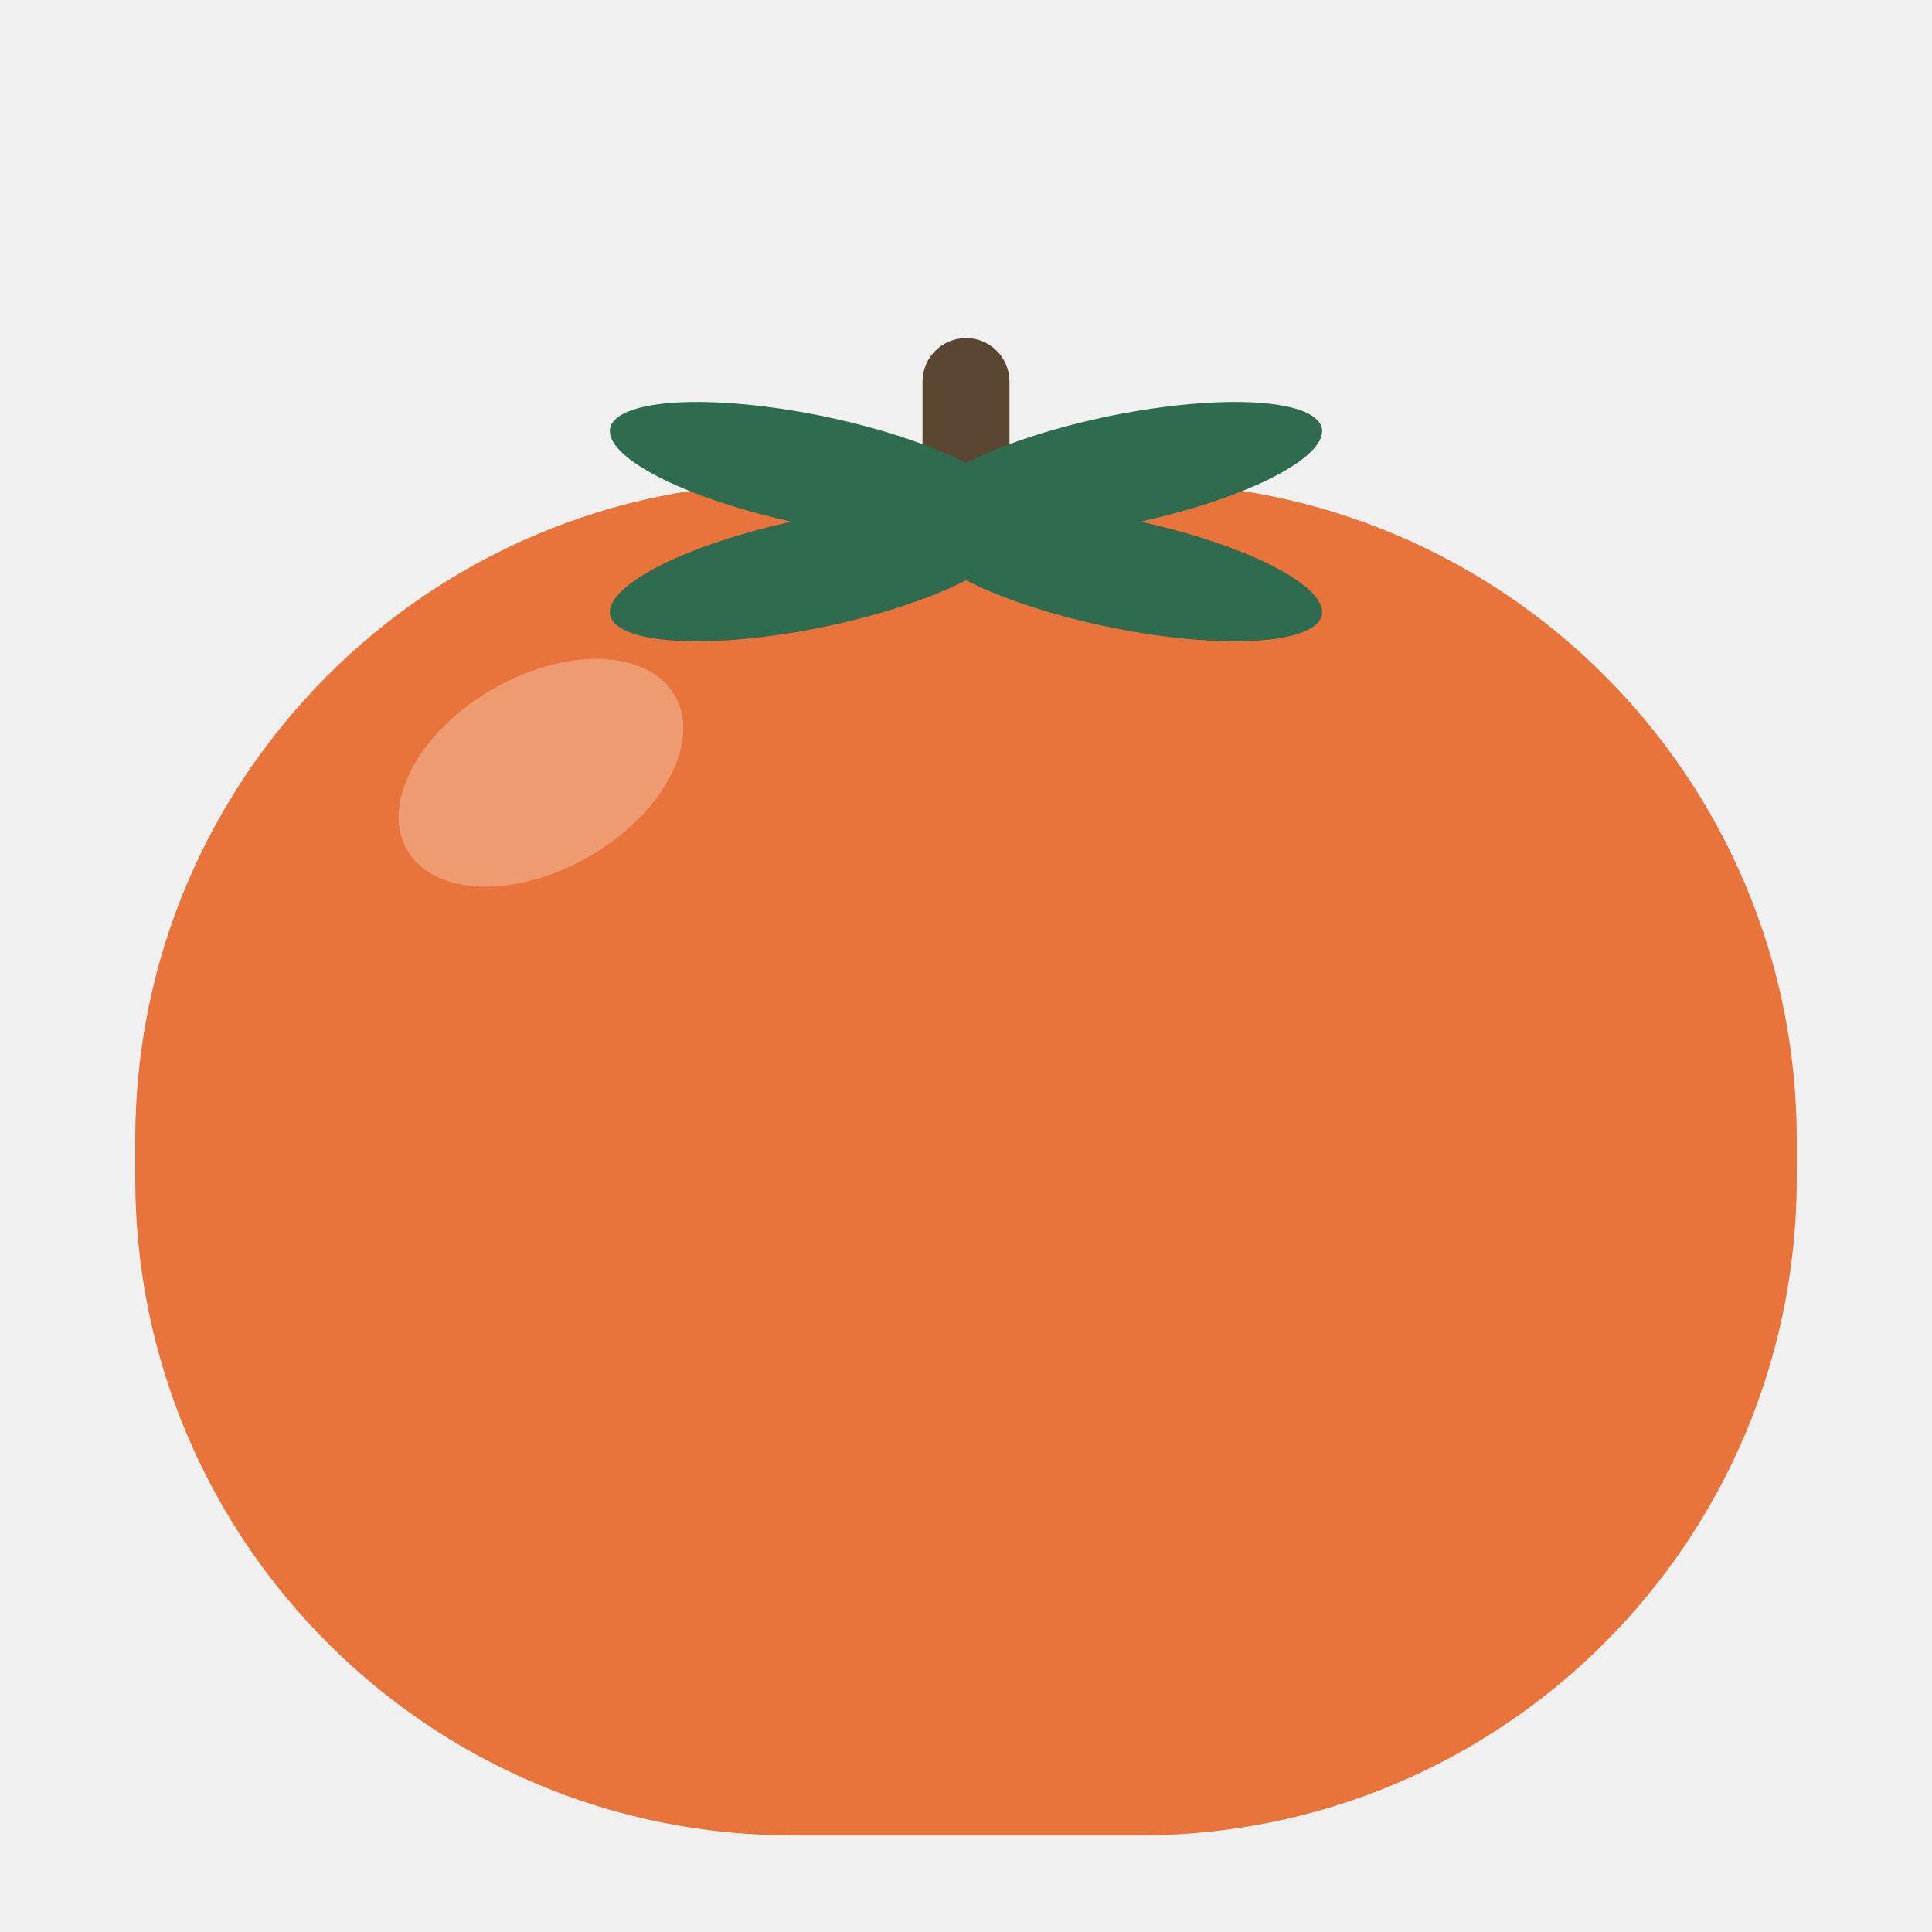
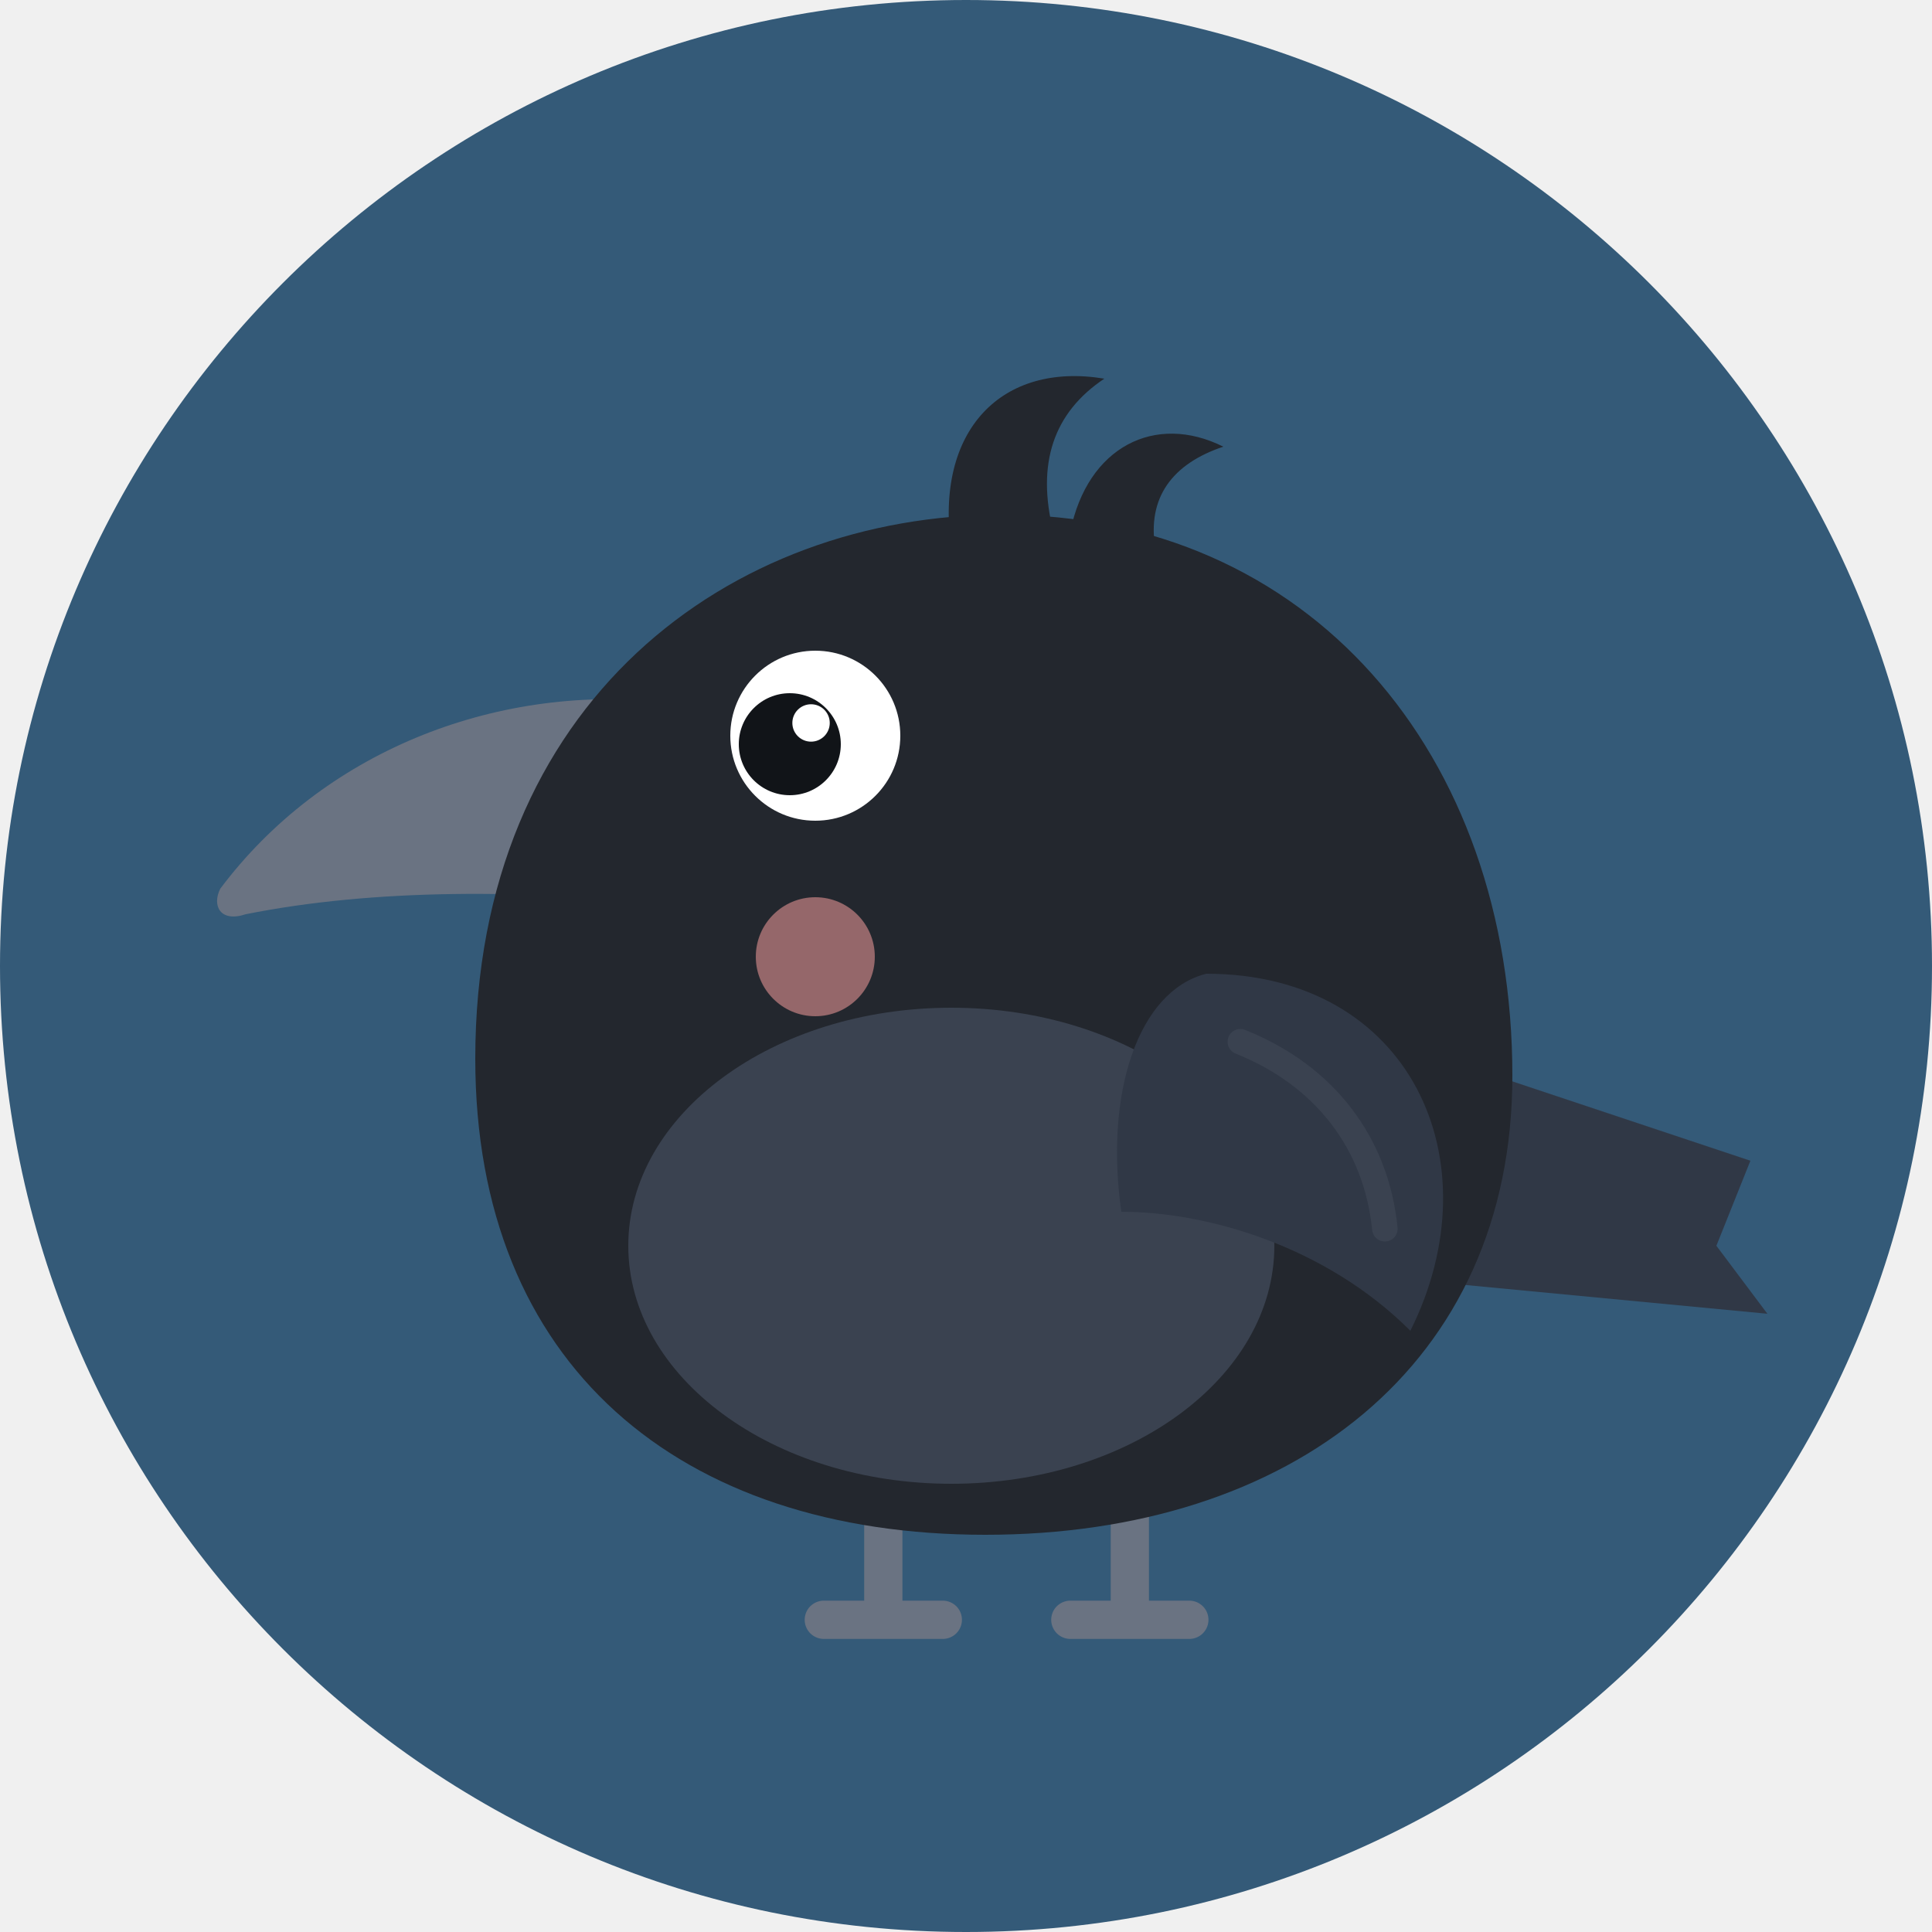
- <svg xmlns="http://www.w3.org/2000/svg" viewBox="0 0 100 100">
-   <style>.logo-leaf{fill:#2f6b4f}.logo-stem{fill:#5b4632}@media (prefers-color-scheme:dark){.logo-leaf{fill:#5faf86}.logo-stem{fill:#8a7058}}</style>
-   <rect x="7" y="25" width="86" height="70" rx="34" fill="#e8743b" />
-   <ellipse cx="28" cy="40" rx="8" ry="5" fill="#fff" opacity=".28" transform="rotate(-30 28 40)" />
-   <rect class="logo-stem" x="47.75" y="17.5" width="4.5" height="9" rx="2.25" />
-   <g class="logo-leaf" transform="translate(50 27) scale(1.25 .42)">
-     <ellipse cx="9" rx="10.5" ry="5.5" transform="rotate(45)" />
-     <ellipse cx="9" rx="10.5" ry="5.5" transform="rotate(135)" />
-     <ellipse cx="9" rx="10.5" ry="5.5" transform="rotate(225)" />
-     <ellipse cx="9" rx="10.5" ry="5.5" transform="rotate(315)" />
+ <svg xmlns="http://www.w3.org/2000/svg" viewBox="0 0 200 200">
+   <circle cx="100" cy="100" r="100" fill="#345A78" />
+   <g transform="translate(14 4) scale(.88)">
+     <path d="M88 172v12m-7 2h14m22-14v12m-7 2h14" stroke="#6A7382" stroke-width="4.5" stroke-linecap="round" fill="none" />
+     <path d="M148 118 L190 132 L186 142 L192 150 L150 146 Z" fill="#303846" />
+     <path d="M62 78 C42 76 22 84 10 100 C9 102 10 104 13 103 C28 100 46 100 64 102 Z" fill="#6A7382" />
+     <path d="M40 120 C40 78 70 56 102 56 C138 56 162 84 162 122 C162 156 136 176 100 176 C64 176 40 156 40 120 Z" fill="#23272E" />
+     <ellipse cx="96" cy="142" rx="38" ry="28" fill="#3A4250" />
+     <path d="M126 110 C150 110 160 132 150 152 C140 142 126 138 116 138 C114 124 118 112 126 110 Z" fill="#303846" />
+     <path d="M130 118 C140 122 146 130 147 140" stroke="#3A4250" stroke-width="3" fill="none" stroke-linecap="round" />
+     <path d="M96 60 C94 46 102 38 114 40 C108 44 106 50 108 58 Z M110 58 C112 48 120 44 128 48 C122 50 119 54 120 60 Z" fill="#23272E" />
+     <circle cx="80" cy="82" r="10" fill="#fff" />
+     <circle cx="77" cy="83" r="6" fill="#111418" />
+     <circle cx="79.5" cy="80.5" r="2.2" fill="#fff" />
+     <circle cx="80" cy="108" r="7" fill="#F29A9A" opacity=".55" />
  </g>
</svg>
